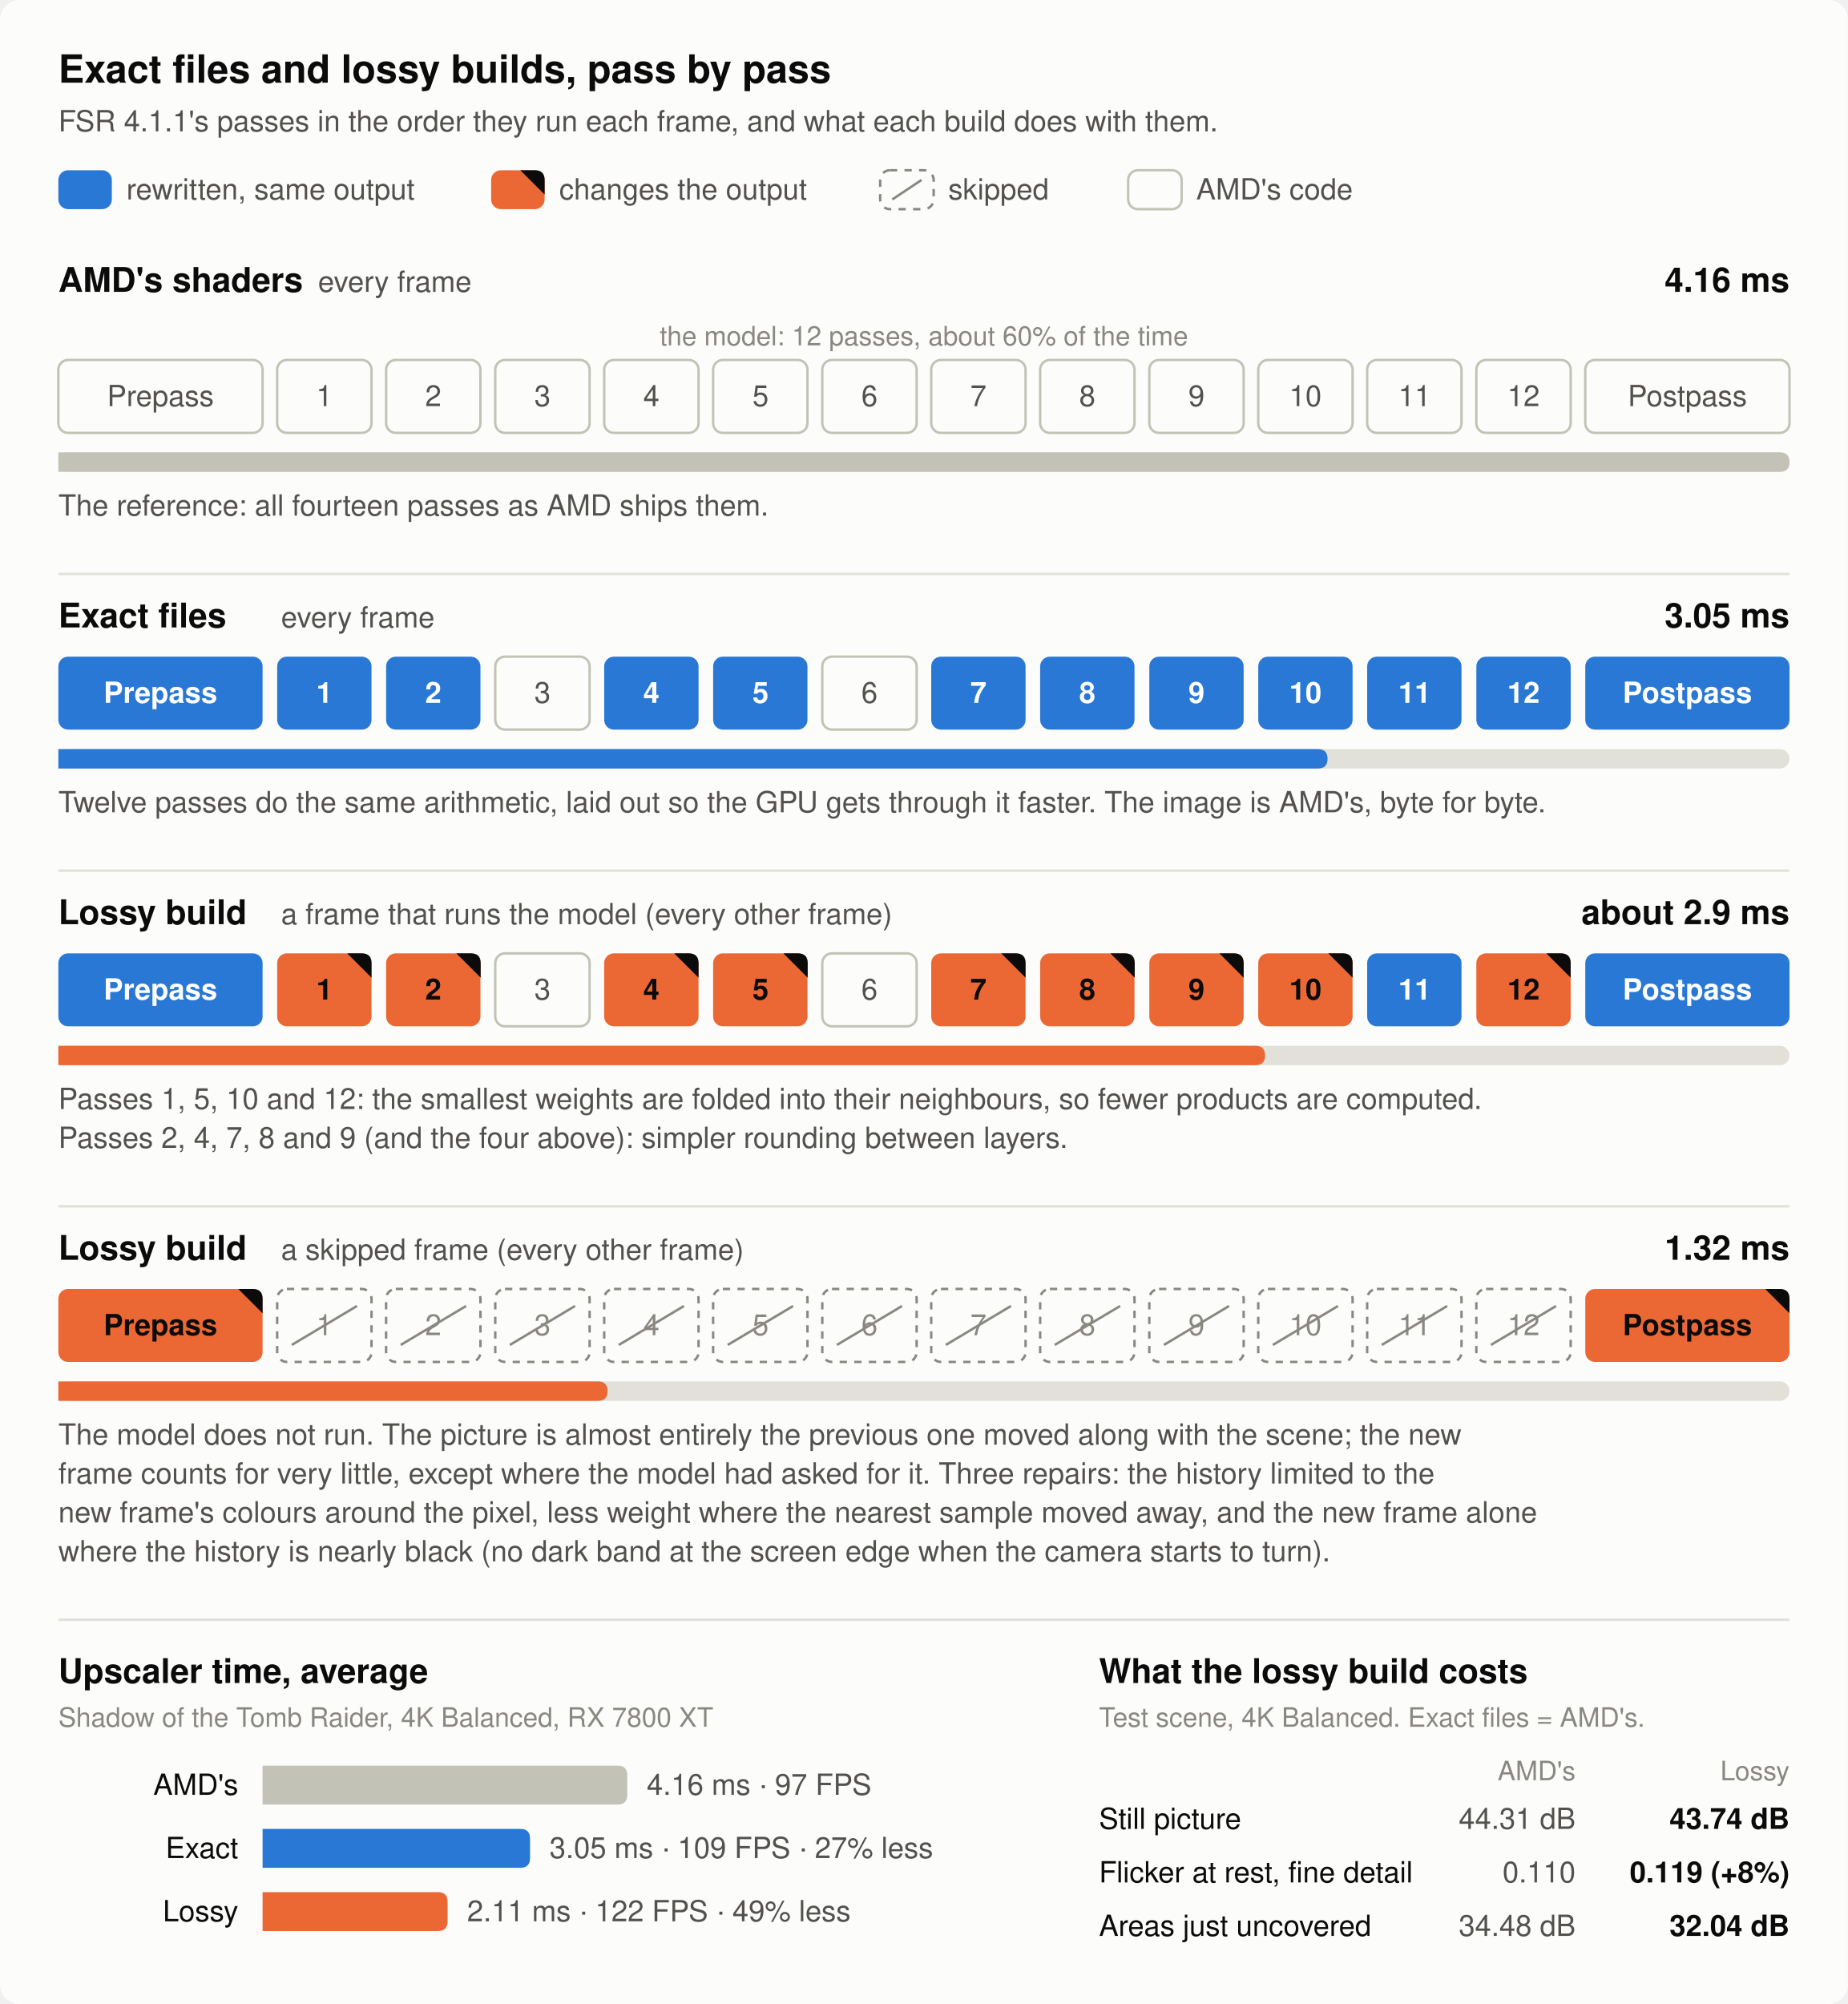
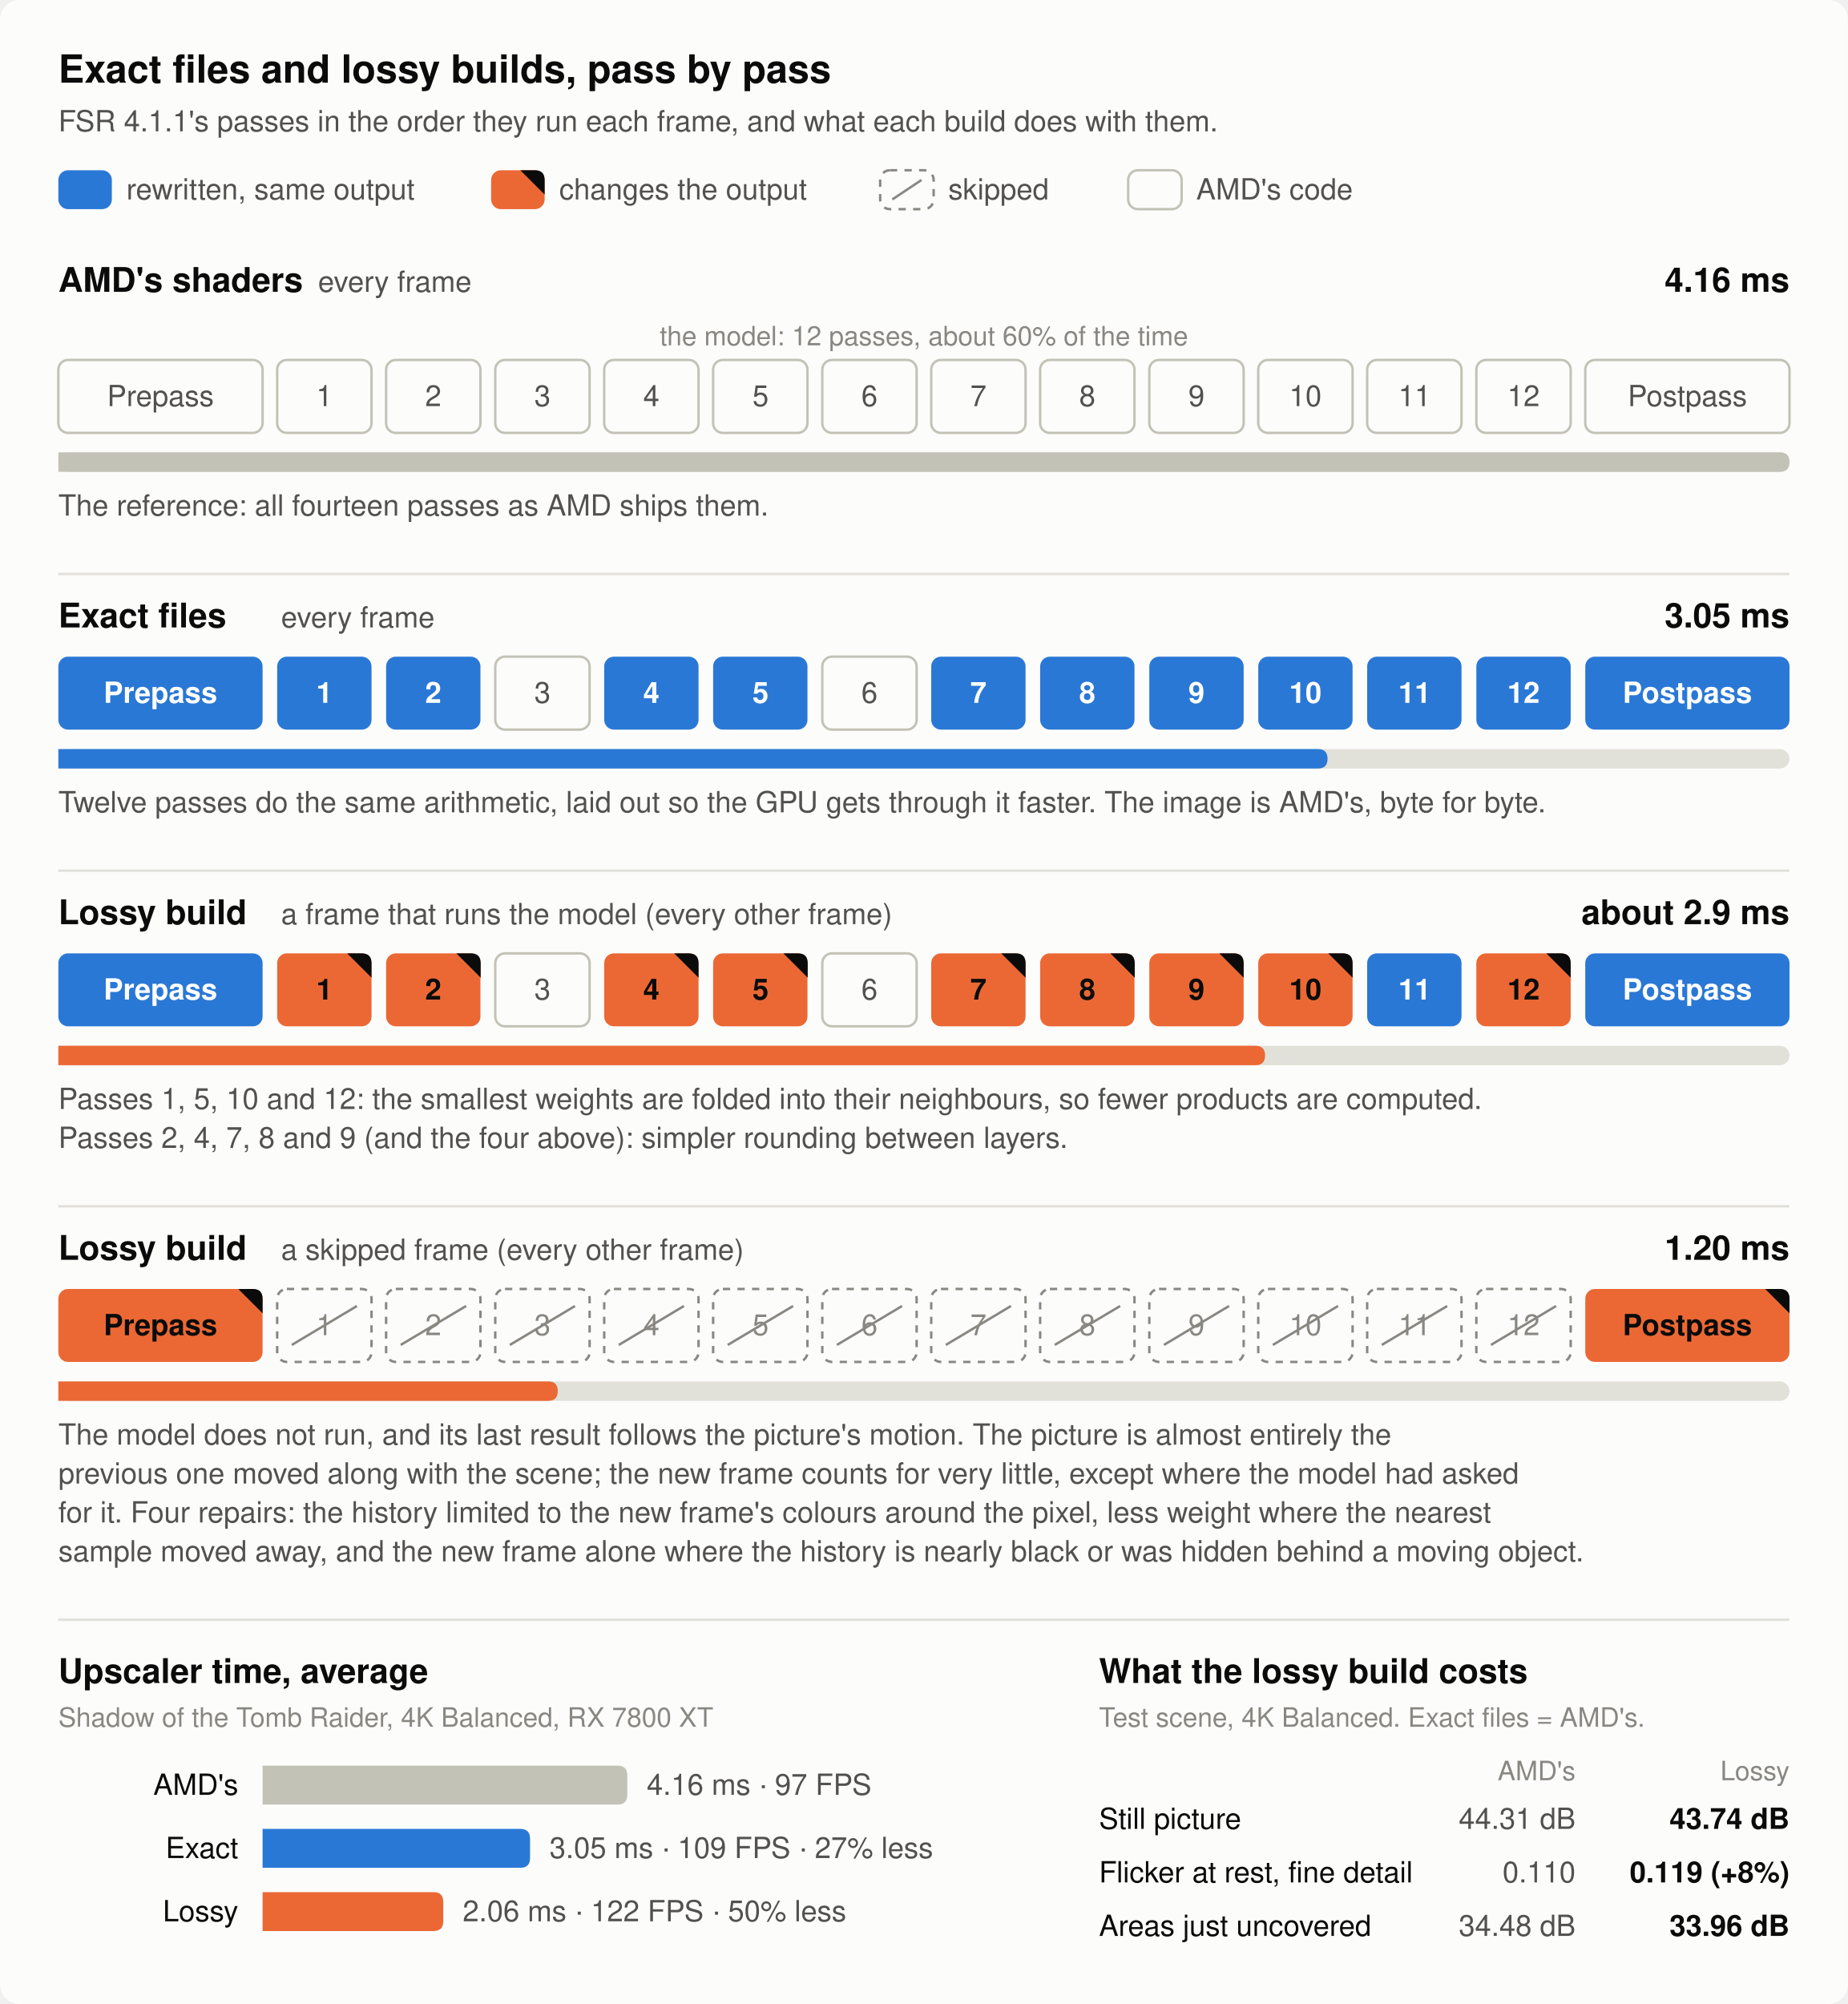
- <svg xmlns="http://www.w3.org/2000/svg" width="760" height="824" viewBox="0 0 760 824" role="img" aria-label="How the exact files and the lossy test builds differ from AMD's FSR 4.1.1 shaders, pass by pass. AMD's shaders: all fourteen passes unchanged, 4.16 ms per frame. Exact files: twelve passes rewritten with the same output (model passes 3 and 6 untouched), 3.05 ms, the image is AMD's byte for byte. Lossy build on a frame that runs the model: nine model passes change the output (weights folded in passes 1, 5, 10 and 12, simpler rounding in those and in 2, 4, 7, 8 and 9), about 2.9 ms. Lossy build on a skipped frame: all twelve model passes are skipped and the prepass and postpass show mostly the reprojected history, with three repairs, 1.32 ms. The two kinds of frame alternate, 2.11 ms on average, 49% less than AMD's. Cost of the lossy build in a test scene at 4K Balanced: still picture 43.74 dB against 44.31, flicker on fine detail at rest 0.119 against 0.110 (8% more), areas just uncovered by a moving object 32.04 dB against 34.48. Shadow of the Tomb Raider, 4K Balanced, Radeon RX 7800 XT.">
+ <svg xmlns="http://www.w3.org/2000/svg" width="760" height="824" viewBox="0 0 760 824" role="img" aria-label="How the exact files and the lossy test builds differ from AMD's FSR 4.1.1 shaders, pass by pass. AMD's shaders: all fourteen passes unchanged, 4.16 ms per frame. Exact files: twelve passes rewritten with the same output (model passes 3 and 6 untouched), 3.05 ms, the image is AMD's byte for byte. Lossy build on a frame that runs the model: nine model passes change the output (weights folded in passes 1, 5, 10 and 12, simpler rounding in those and in 2, 4, 7, 8 and 9), about 2.9 ms. Lossy build on a skipped frame: all twelve model passes are skipped and the prepass and postpass show mostly the reprojected history, with the model's last result following the motion and four repairs, 1.20 ms. The two kinds of frame alternate, 2.06 ms on average, 50% less than AMD's. Cost of the lossy build in a test scene at 4K Balanced: still picture 43.74 dB against 44.31, flicker on fine detail at rest 0.119 against 0.110 (8% more), areas just uncovered by a moving object 33.96 dB against 34.48. Shadow of the Tomb Raider, 4K Balanced, Radeon RX 7800 XT.">
  <rect width="760" height="824" rx="8" fill="#fcfcfb" />
  <text x="24.0" y="34.0" font-family="-apple-system, 'Segoe UI', Helvetica, Arial, sans-serif" font-size="16" font-weight="600" text-anchor="start" fill="#0b0b0b">Exact files and lossy builds, pass by pass</text>
  <text x="24.0" y="54.0" font-family="-apple-system, 'Segoe UI', Helvetica, Arial, sans-serif" font-size="12" text-anchor="start" fill="#52514e">FSR 4.1.1's passes in the order they run each frame, and what each build does with them.</text>
  <rect x="24.0" y="70" width="22.0" height="16" rx="4" fill="#2a78d6" />
  <text x="35.0" y="82.0" font-family="-apple-system, 'Segoe UI', Helvetica, Arial, sans-serif" font-size="12" font-weight="600" text-anchor="middle" fill="#ffffff" />
  <text x="52.0" y="82.0" font-family="-apple-system, 'Segoe UI', Helvetica, Arial, sans-serif" font-size="12" text-anchor="start" fill="#52514e">rewritten, same output</text>
  <rect x="202.0" y="70" width="22.0" height="16" rx="4" fill="#eb6834" />
  <text x="213.0" y="82.0" font-family="-apple-system, 'Segoe UI', Helvetica, Arial, sans-serif" font-size="12" font-weight="600" text-anchor="middle" fill="#0b0b0b" />
  <path d="M214.0,70 H220.0 Q224.0,70 224.0,74 V80 Z" fill="#0b0b0b" />
  <text x="230.0" y="82.0" font-family="-apple-system, 'Segoe UI', Helvetica, Arial, sans-serif" font-size="12" text-anchor="start" fill="#52514e">changes the output</text>
  <rect x="362.0" y="70" width="22.0" height="16" rx="4" fill="#fcfcfb" stroke="#898781" stroke-width="1" stroke-dasharray="3 3" />
  <line x1="367" y1="82" x2="379" y2="74" stroke="#898781" stroke-width="1" />
  <text x="390.0" y="82.0" font-family="-apple-system, 'Segoe UI', Helvetica, Arial, sans-serif" font-size="12" text-anchor="start" fill="#52514e">skipped</text>
  <rect x="464.0" y="70" width="22.0" height="16" rx="4" fill="#fcfcfb" stroke="#c3c2b7" stroke-width="1" />
  <text x="475.0" y="82.0" font-family="-apple-system, 'Segoe UI', Helvetica, Arial, sans-serif" font-size="12" text-anchor="middle" fill="#52514e" />
  <text x="492.0" y="82.0" font-family="-apple-system, 'Segoe UI', Helvetica, Arial, sans-serif" font-size="12" text-anchor="start" fill="#52514e">AMD's code</text>
  <text x="24.0" y="120.0" font-family="-apple-system, 'Segoe UI', Helvetica, Arial, sans-serif" font-size="14" font-weight="600" text-anchor="start" fill="#0b0b0b">AMD's shaders</text>
  <text x="130.8" y="120.0" font-family="-apple-system, 'Segoe UI', Helvetica, Arial, sans-serif" font-size="12" text-anchor="start" fill="#52514e">every frame</text>
  <text x="736.0" y="120.0" font-family="-apple-system, 'Segoe UI', Helvetica, Arial, sans-serif" font-size="14" font-weight="600" text-anchor="end" fill="#0b0b0b">4.16 ms</text>
  <rect x="24.0" y="148" width="84.0" height="30" rx="4" fill="#fcfcfb" stroke="#c3c2b7" stroke-width="1" />
  <text x="66.0" y="167.0" font-family="-apple-system, 'Segoe UI', Helvetica, Arial, sans-serif" font-size="12" text-anchor="middle" fill="#52514e">Prepass</text>
  <rect x="114.0" y="148" width="38.8" height="30" rx="4" fill="#fcfcfb" stroke="#c3c2b7" stroke-width="1" />
  <text x="133.4" y="167.0" font-family="-apple-system, 'Segoe UI', Helvetica, Arial, sans-serif" font-size="12" text-anchor="middle" fill="#52514e">1</text>
  <rect x="158.8" y="148" width="38.8" height="30" rx="4" fill="#fcfcfb" stroke="#c3c2b7" stroke-width="1" />
  <text x="178.2" y="167.0" font-family="-apple-system, 'Segoe UI', Helvetica, Arial, sans-serif" font-size="12" text-anchor="middle" fill="#52514e">2</text>
  <rect x="203.7" y="148" width="38.8" height="30" rx="4" fill="#fcfcfb" stroke="#c3c2b7" stroke-width="1" />
  <text x="223.1" y="167.0" font-family="-apple-system, 'Segoe UI', Helvetica, Arial, sans-serif" font-size="12" text-anchor="middle" fill="#52514e">3</text>
  <rect x="248.5" y="148" width="38.8" height="30" rx="4" fill="#fcfcfb" stroke="#c3c2b7" stroke-width="1" />
  <text x="267.9" y="167.0" font-family="-apple-system, 'Segoe UI', Helvetica, Arial, sans-serif" font-size="12" text-anchor="middle" fill="#52514e">4</text>
  <rect x="293.3" y="148" width="38.8" height="30" rx="4" fill="#fcfcfb" stroke="#c3c2b7" stroke-width="1" />
  <text x="312.8" y="167.0" font-family="-apple-system, 'Segoe UI', Helvetica, Arial, sans-serif" font-size="12" text-anchor="middle" fill="#52514e">5</text>
  <rect x="338.2" y="148" width="38.8" height="30" rx="4" fill="#fcfcfb" stroke="#c3c2b7" stroke-width="1" />
  <text x="357.6" y="167.0" font-family="-apple-system, 'Segoe UI', Helvetica, Arial, sans-serif" font-size="12" text-anchor="middle" fill="#52514e">6</text>
  <rect x="383.0" y="148" width="38.8" height="30" rx="4" fill="#fcfcfb" stroke="#c3c2b7" stroke-width="1" />
  <text x="402.4" y="167.0" font-family="-apple-system, 'Segoe UI', Helvetica, Arial, sans-serif" font-size="12" text-anchor="middle" fill="#52514e">7</text>
  <rect x="427.8" y="148" width="38.8" height="30" rx="4" fill="#fcfcfb" stroke="#c3c2b7" stroke-width="1" />
  <text x="447.2" y="167.0" font-family="-apple-system, 'Segoe UI', Helvetica, Arial, sans-serif" font-size="12" text-anchor="middle" fill="#52514e">8</text>
  <rect x="472.7" y="148" width="38.8" height="30" rx="4" fill="#fcfcfb" stroke="#c3c2b7" stroke-width="1" />
  <text x="492.1" y="167.0" font-family="-apple-system, 'Segoe UI', Helvetica, Arial, sans-serif" font-size="12" text-anchor="middle" fill="#52514e">9</text>
  <rect x="517.5" y="148" width="38.8" height="30" rx="4" fill="#fcfcfb" stroke="#c3c2b7" stroke-width="1" />
  <text x="536.9" y="167.0" font-family="-apple-system, 'Segoe UI', Helvetica, Arial, sans-serif" font-size="12" text-anchor="middle" fill="#52514e">10</text>
  <rect x="562.3" y="148" width="38.8" height="30" rx="4" fill="#fcfcfb" stroke="#c3c2b7" stroke-width="1" />
  <text x="581.8" y="167.0" font-family="-apple-system, 'Segoe UI', Helvetica, Arial, sans-serif" font-size="12" text-anchor="middle" fill="#52514e">11</text>
  <rect x="607.2" y="148" width="38.8" height="30" rx="4" fill="#fcfcfb" stroke="#c3c2b7" stroke-width="1" />
  <text x="626.6" y="167.0" font-family="-apple-system, 'Segoe UI', Helvetica, Arial, sans-serif" font-size="12" text-anchor="middle" fill="#52514e">12</text>
  <rect x="652.0" y="148" width="84.0" height="30" rx="4" fill="#fcfcfb" stroke="#c3c2b7" stroke-width="1" />
  <text x="694.0" y="167.0" font-family="-apple-system, 'Segoe UI', Helvetica, Arial, sans-serif" font-size="12" text-anchor="middle" fill="#52514e">Postpass</text>
  <text x="380.0" y="142.0" font-family="-apple-system, 'Segoe UI', Helvetica, Arial, sans-serif" font-size="11" text-anchor="middle" fill="#898781">the model: 12 passes, about 60% of the time</text>
  <rect x="24" y="186" width="712" height="8" rx="4" fill="#e1e0d9" />
  <path d="M24,186 H732.0 Q736.0,186 736.0,190 V190 Q736.0,194 732.0,194 H24 Z" fill="#c3c2b7" />
  <text x="24.0" y="212.0" font-family="-apple-system, 'Segoe UI', Helvetica, Arial, sans-serif" font-size="12" text-anchor="start" fill="#52514e">The reference: all fourteen passes as AMD ships them.</text>
  <line x1="24" y1="236" x2="736" y2="236" stroke="#e1e0d9" stroke-width="1" />
  <text x="24.0" y="258.0" font-family="-apple-system, 'Segoe UI', Helvetica, Arial, sans-serif" font-size="14" font-weight="600" text-anchor="start" fill="#0b0b0b">Exact files</text>
  <text x="115.6" y="258.0" font-family="-apple-system, 'Segoe UI', Helvetica, Arial, sans-serif" font-size="12" text-anchor="start" fill="#52514e">every frame</text>
  <text x="736.0" y="258.0" font-family="-apple-system, 'Segoe UI', Helvetica, Arial, sans-serif" font-size="14" font-weight="600" text-anchor="end" fill="#0b0b0b">3.05 ms</text>
  <rect x="24.0" y="270" width="84.0" height="30" rx="4" fill="#2a78d6" />
  <text x="66.0" y="289.0" font-family="-apple-system, 'Segoe UI', Helvetica, Arial, sans-serif" font-size="12" font-weight="600" text-anchor="middle" fill="#ffffff">Prepass</text>
  <rect x="114.0" y="270" width="38.8" height="30" rx="4" fill="#2a78d6" />
  <text x="133.4" y="289.0" font-family="-apple-system, 'Segoe UI', Helvetica, Arial, sans-serif" font-size="12" font-weight="600" text-anchor="middle" fill="#ffffff">1</text>
  <rect x="158.8" y="270" width="38.8" height="30" rx="4" fill="#2a78d6" />
  <text x="178.2" y="289.0" font-family="-apple-system, 'Segoe UI', Helvetica, Arial, sans-serif" font-size="12" font-weight="600" text-anchor="middle" fill="#ffffff">2</text>
  <rect x="203.7" y="270" width="38.8" height="30" rx="4" fill="#fcfcfb" stroke="#c3c2b7" stroke-width="1" />
  <text x="223.1" y="289.0" font-family="-apple-system, 'Segoe UI', Helvetica, Arial, sans-serif" font-size="12" text-anchor="middle" fill="#52514e">3</text>
  <rect x="248.5" y="270" width="38.8" height="30" rx="4" fill="#2a78d6" />
  <text x="267.9" y="289.0" font-family="-apple-system, 'Segoe UI', Helvetica, Arial, sans-serif" font-size="12" font-weight="600" text-anchor="middle" fill="#ffffff">4</text>
  <rect x="293.3" y="270" width="38.8" height="30" rx="4" fill="#2a78d6" />
  <text x="312.8" y="289.0" font-family="-apple-system, 'Segoe UI', Helvetica, Arial, sans-serif" font-size="12" font-weight="600" text-anchor="middle" fill="#ffffff">5</text>
  <rect x="338.2" y="270" width="38.8" height="30" rx="4" fill="#fcfcfb" stroke="#c3c2b7" stroke-width="1" />
  <text x="357.6" y="289.0" font-family="-apple-system, 'Segoe UI', Helvetica, Arial, sans-serif" font-size="12" text-anchor="middle" fill="#52514e">6</text>
  <rect x="383.0" y="270" width="38.8" height="30" rx="4" fill="#2a78d6" />
  <text x="402.4" y="289.0" font-family="-apple-system, 'Segoe UI', Helvetica, Arial, sans-serif" font-size="12" font-weight="600" text-anchor="middle" fill="#ffffff">7</text>
  <rect x="427.8" y="270" width="38.8" height="30" rx="4" fill="#2a78d6" />
  <text x="447.2" y="289.0" font-family="-apple-system, 'Segoe UI', Helvetica, Arial, sans-serif" font-size="12" font-weight="600" text-anchor="middle" fill="#ffffff">8</text>
  <rect x="472.7" y="270" width="38.8" height="30" rx="4" fill="#2a78d6" />
  <text x="492.1" y="289.0" font-family="-apple-system, 'Segoe UI', Helvetica, Arial, sans-serif" font-size="12" font-weight="600" text-anchor="middle" fill="#ffffff">9</text>
  <rect x="517.5" y="270" width="38.8" height="30" rx="4" fill="#2a78d6" />
  <text x="536.9" y="289.0" font-family="-apple-system, 'Segoe UI', Helvetica, Arial, sans-serif" font-size="12" font-weight="600" text-anchor="middle" fill="#ffffff">10</text>
  <rect x="562.3" y="270" width="38.8" height="30" rx="4" fill="#2a78d6" />
  <text x="581.8" y="289.0" font-family="-apple-system, 'Segoe UI', Helvetica, Arial, sans-serif" font-size="12" font-weight="600" text-anchor="middle" fill="#ffffff">11</text>
  <rect x="607.2" y="270" width="38.8" height="30" rx="4" fill="#2a78d6" />
  <text x="626.6" y="289.0" font-family="-apple-system, 'Segoe UI', Helvetica, Arial, sans-serif" font-size="12" font-weight="600" text-anchor="middle" fill="#ffffff">12</text>
  <rect x="652.0" y="270" width="84.0" height="30" rx="4" fill="#2a78d6" />
  <text x="694.0" y="289.0" font-family="-apple-system, 'Segoe UI', Helvetica, Arial, sans-serif" font-size="12" font-weight="600" text-anchor="middle" fill="#ffffff">Postpass</text>
  <rect x="24" y="308" width="712" height="8" rx="4" fill="#e1e0d9" />
  <path d="M24,308 H542.0 Q546.0,308 546.0,312 V312 Q546.0,316 542.0,316 H24 Z" fill="#2a78d6" />
  <text x="24.0" y="334.0" font-family="-apple-system, 'Segoe UI', Helvetica, Arial, sans-serif" font-size="12" text-anchor="start" fill="#52514e">Twelve passes do the same arithmetic, laid out so the GPU gets through it faster. The image is AMD's, byte for byte.</text>
  <line x1="24" y1="358" x2="736" y2="358" stroke="#e1e0d9" stroke-width="1" />
  <text x="24.0" y="380.0" font-family="-apple-system, 'Segoe UI', Helvetica, Arial, sans-serif" font-size="14" font-weight="600" text-anchor="start" fill="#0b0b0b">Lossy build</text>
  <text x="115.6" y="380.0" font-family="-apple-system, 'Segoe UI', Helvetica, Arial, sans-serif" font-size="12" text-anchor="start" fill="#52514e">a frame that runs the model (every other frame)</text>
  <text x="736.0" y="380.0" font-family="-apple-system, 'Segoe UI', Helvetica, Arial, sans-serif" font-size="14" font-weight="600" text-anchor="end" fill="#0b0b0b">about 2.9 ms</text>
  <rect x="24.0" y="392" width="84.0" height="30" rx="4" fill="#2a78d6" />
  <text x="66.0" y="411.0" font-family="-apple-system, 'Segoe UI', Helvetica, Arial, sans-serif" font-size="12" font-weight="600" text-anchor="middle" fill="#ffffff">Prepass</text>
  <rect x="114.0" y="392" width="38.8" height="30" rx="4" fill="#eb6834" />
  <text x="133.4" y="411.0" font-family="-apple-system, 'Segoe UI', Helvetica, Arial, sans-serif" font-size="12" font-weight="600" text-anchor="middle" fill="#0b0b0b">1</text>
  <path d="M142.8,392 H148.8 Q152.8,392 152.8,396 V402 Z" fill="#0b0b0b" />
  <rect x="158.8" y="392" width="38.8" height="30" rx="4" fill="#eb6834" />
  <text x="178.2" y="411.0" font-family="-apple-system, 'Segoe UI', Helvetica, Arial, sans-serif" font-size="12" font-weight="600" text-anchor="middle" fill="#0b0b0b">2</text>
  <path d="M187.7,392 H193.7 Q197.7,392 197.7,396 V402 Z" fill="#0b0b0b" />
  <rect x="203.7" y="392" width="38.8" height="30" rx="4" fill="#fcfcfb" stroke="#c3c2b7" stroke-width="1" />
  <text x="223.1" y="411.0" font-family="-apple-system, 'Segoe UI', Helvetica, Arial, sans-serif" font-size="12" text-anchor="middle" fill="#52514e">3</text>
  <rect x="248.5" y="392" width="38.8" height="30" rx="4" fill="#eb6834" />
  <text x="267.9" y="411.0" font-family="-apple-system, 'Segoe UI', Helvetica, Arial, sans-serif" font-size="12" font-weight="600" text-anchor="middle" fill="#0b0b0b">4</text>
  <path d="M277.3,392 H283.3 Q287.3,392 287.3,396 V402 Z" fill="#0b0b0b" />
  <rect x="293.3" y="392" width="38.8" height="30" rx="4" fill="#eb6834" />
  <text x="312.8" y="411.0" font-family="-apple-system, 'Segoe UI', Helvetica, Arial, sans-serif" font-size="12" font-weight="600" text-anchor="middle" fill="#0b0b0b">5</text>
  <path d="M322.2,392 H328.2 Q332.2,392 332.2,396 V402 Z" fill="#0b0b0b" />
  <rect x="338.2" y="392" width="38.8" height="30" rx="4" fill="#fcfcfb" stroke="#c3c2b7" stroke-width="1" />
  <text x="357.6" y="411.0" font-family="-apple-system, 'Segoe UI', Helvetica, Arial, sans-serif" font-size="12" text-anchor="middle" fill="#52514e">6</text>
  <rect x="383.0" y="392" width="38.8" height="30" rx="4" fill="#eb6834" />
  <text x="402.4" y="411.0" font-family="-apple-system, 'Segoe UI', Helvetica, Arial, sans-serif" font-size="12" font-weight="600" text-anchor="middle" fill="#0b0b0b">7</text>
  <path d="M411.8,392 H417.8 Q421.8,392 421.8,396 V402 Z" fill="#0b0b0b" />
  <rect x="427.8" y="392" width="38.8" height="30" rx="4" fill="#eb6834" />
  <text x="447.2" y="411.0" font-family="-apple-system, 'Segoe UI', Helvetica, Arial, sans-serif" font-size="12" font-weight="600" text-anchor="middle" fill="#0b0b0b">8</text>
  <path d="M456.7,392 H462.7 Q466.7,392 466.7,396 V402 Z" fill="#0b0b0b" />
  <rect x="472.7" y="392" width="38.8" height="30" rx="4" fill="#eb6834" />
  <text x="492.1" y="411.0" font-family="-apple-system, 'Segoe UI', Helvetica, Arial, sans-serif" font-size="12" font-weight="600" text-anchor="middle" fill="#0b0b0b">9</text>
  <path d="M501.5,392 H507.5 Q511.5,392 511.5,396 V402 Z" fill="#0b0b0b" />
  <rect x="517.5" y="392" width="38.8" height="30" rx="4" fill="#eb6834" />
  <text x="536.9" y="411.0" font-family="-apple-system, 'Segoe UI', Helvetica, Arial, sans-serif" font-size="12" font-weight="600" text-anchor="middle" fill="#0b0b0b">10</text>
  <path d="M546.3,392 H552.3 Q556.3,392 556.3,396 V402 Z" fill="#0b0b0b" />
  <rect x="562.3" y="392" width="38.8" height="30" rx="4" fill="#2a78d6" />
  <text x="581.8" y="411.0" font-family="-apple-system, 'Segoe UI', Helvetica, Arial, sans-serif" font-size="12" font-weight="600" text-anchor="middle" fill="#ffffff">11</text>
  <rect x="607.2" y="392" width="38.8" height="30" rx="4" fill="#eb6834" />
  <text x="626.6" y="411.0" font-family="-apple-system, 'Segoe UI', Helvetica, Arial, sans-serif" font-size="12" font-weight="600" text-anchor="middle" fill="#0b0b0b">12</text>
  <path d="M636.0,392 H642.0 Q646.0,392 646.0,396 V402 Z" fill="#0b0b0b" />
  <rect x="652.0" y="392" width="84.0" height="30" rx="4" fill="#2a78d6" />
  <text x="694.0" y="411.0" font-family="-apple-system, 'Segoe UI', Helvetica, Arial, sans-serif" font-size="12" font-weight="600" text-anchor="middle" fill="#ffffff">Postpass</text>
  <rect x="24" y="430" width="712" height="8" rx="4" fill="#e1e0d9" />
  <path d="M24,430 H516.3 Q520.3,430 520.3,434 V434 Q520.3,438 516.3,438 H24 Z" fill="#eb6834" />
  <text x="24.0" y="456.0" font-family="-apple-system, 'Segoe UI', Helvetica, Arial, sans-serif" font-size="12" text-anchor="start" fill="#52514e">Passes 1, 5, 10 and 12: the smallest weights are folded into their neighbours, so fewer products are computed.</text>
  <text x="24.0" y="472.0" font-family="-apple-system, 'Segoe UI', Helvetica, Arial, sans-serif" font-size="12" text-anchor="start" fill="#52514e">Passes 2, 4, 7, 8 and 9 (and the four above): simpler rounding between layers.</text>
  <line x1="24" y1="496" x2="736" y2="496" stroke="#e1e0d9" stroke-width="1" />
  <text x="24.0" y="518.0" font-family="-apple-system, 'Segoe UI', Helvetica, Arial, sans-serif" font-size="14" font-weight="600" text-anchor="start" fill="#0b0b0b">Lossy build</text>
  <text x="115.6" y="518.0" font-family="-apple-system, 'Segoe UI', Helvetica, Arial, sans-serif" font-size="12" text-anchor="start" fill="#52514e">a skipped frame (every other frame)</text>
-   <text x="736.0" y="518.0" font-family="-apple-system, 'Segoe UI', Helvetica, Arial, sans-serif" font-size="14" font-weight="600" text-anchor="end" fill="#0b0b0b">1.32 ms</text>
+   <text x="736.0" y="518.0" font-family="-apple-system, 'Segoe UI', Helvetica, Arial, sans-serif" font-size="14" font-weight="600" text-anchor="end" fill="#0b0b0b">1.20 ms</text>
  <rect x="24.0" y="530" width="84.0" height="30" rx="4" fill="#eb6834" />
  <text x="66.0" y="549.0" font-family="-apple-system, 'Segoe UI', Helvetica, Arial, sans-serif" font-size="12" font-weight="600" text-anchor="middle" fill="#0b0b0b">Prepass</text>
  <path d="M98.0,530 H104.0 Q108.0,530 108.0,534 V540 Z" fill="#0b0b0b" />
  <rect x="114.0" y="530" width="38.8" height="30" rx="4" fill="#fcfcfb" stroke="#898781" stroke-width="1" stroke-dasharray="3 3" />
  <text x="133.4" y="549.0" font-family="-apple-system, 'Segoe UI', Helvetica, Arial, sans-serif" font-size="12" text-anchor="middle" fill="#898781">1</text>
  <line x1="120.0" y1="553" x2="146.8" y2="537" stroke="#898781" stroke-width="1" />
  <rect x="158.8" y="530" width="38.8" height="30" rx="4" fill="#fcfcfb" stroke="#898781" stroke-width="1" stroke-dasharray="3 3" />
  <text x="178.2" y="549.0" font-family="-apple-system, 'Segoe UI', Helvetica, Arial, sans-serif" font-size="12" text-anchor="middle" fill="#898781">2</text>
  <line x1="164.8" y1="553" x2="191.7" y2="537" stroke="#898781" stroke-width="1" />
  <rect x="203.7" y="530" width="38.8" height="30" rx="4" fill="#fcfcfb" stroke="#898781" stroke-width="1" stroke-dasharray="3 3" />
  <text x="223.1" y="549.0" font-family="-apple-system, 'Segoe UI', Helvetica, Arial, sans-serif" font-size="12" text-anchor="middle" fill="#898781">3</text>
  <line x1="209.7" y1="553" x2="236.5" y2="537" stroke="#898781" stroke-width="1" />
  <rect x="248.5" y="530" width="38.8" height="30" rx="4" fill="#fcfcfb" stroke="#898781" stroke-width="1" stroke-dasharray="3 3" />
  <text x="267.9" y="549.0" font-family="-apple-system, 'Segoe UI', Helvetica, Arial, sans-serif" font-size="12" text-anchor="middle" fill="#898781">4</text>
  <line x1="254.5" y1="553" x2="281.3" y2="537" stroke="#898781" stroke-width="1" />
  <rect x="293.3" y="530" width="38.8" height="30" rx="4" fill="#fcfcfb" stroke="#898781" stroke-width="1" stroke-dasharray="3 3" />
  <text x="312.8" y="549.0" font-family="-apple-system, 'Segoe UI', Helvetica, Arial, sans-serif" font-size="12" text-anchor="middle" fill="#898781">5</text>
  <line x1="299.3" y1="553" x2="326.2" y2="537" stroke="#898781" stroke-width="1" />
  <rect x="338.2" y="530" width="38.8" height="30" rx="4" fill="#fcfcfb" stroke="#898781" stroke-width="1" stroke-dasharray="3 3" />
  <text x="357.6" y="549.0" font-family="-apple-system, 'Segoe UI', Helvetica, Arial, sans-serif" font-size="12" text-anchor="middle" fill="#898781">6</text>
  <line x1="344.2" y1="553" x2="371.0" y2="537" stroke="#898781" stroke-width="1" />
  <rect x="383.0" y="530" width="38.8" height="30" rx="4" fill="#fcfcfb" stroke="#898781" stroke-width="1" stroke-dasharray="3 3" />
  <text x="402.4" y="549.0" font-family="-apple-system, 'Segoe UI', Helvetica, Arial, sans-serif" font-size="12" text-anchor="middle" fill="#898781">7</text>
  <line x1="389.0" y1="553" x2="415.8" y2="537" stroke="#898781" stroke-width="1" />
  <rect x="427.8" y="530" width="38.8" height="30" rx="4" fill="#fcfcfb" stroke="#898781" stroke-width="1" stroke-dasharray="3 3" />
  <text x="447.2" y="549.0" font-family="-apple-system, 'Segoe UI', Helvetica, Arial, sans-serif" font-size="12" text-anchor="middle" fill="#898781">8</text>
  <line x1="433.8" y1="553" x2="460.7" y2="537" stroke="#898781" stroke-width="1" />
  <rect x="472.7" y="530" width="38.8" height="30" rx="4" fill="#fcfcfb" stroke="#898781" stroke-width="1" stroke-dasharray="3 3" />
  <text x="492.1" y="549.0" font-family="-apple-system, 'Segoe UI', Helvetica, Arial, sans-serif" font-size="12" text-anchor="middle" fill="#898781">9</text>
  <line x1="478.7" y1="553" x2="505.5" y2="537" stroke="#898781" stroke-width="1" />
  <rect x="517.5" y="530" width="38.8" height="30" rx="4" fill="#fcfcfb" stroke="#898781" stroke-width="1" stroke-dasharray="3 3" />
  <text x="536.9" y="549.0" font-family="-apple-system, 'Segoe UI', Helvetica, Arial, sans-serif" font-size="12" text-anchor="middle" fill="#898781">10</text>
  <line x1="523.5" y1="553" x2="550.3" y2="537" stroke="#898781" stroke-width="1" />
  <rect x="562.3" y="530" width="38.8" height="30" rx="4" fill="#fcfcfb" stroke="#898781" stroke-width="1" stroke-dasharray="3 3" />
  <text x="581.8" y="549.0" font-family="-apple-system, 'Segoe UI', Helvetica, Arial, sans-serif" font-size="12" text-anchor="middle" fill="#898781">11</text>
  <line x1="568.3" y1="553" x2="595.2" y2="537" stroke="#898781" stroke-width="1" />
  <rect x="607.2" y="530" width="38.8" height="30" rx="4" fill="#fcfcfb" stroke="#898781" stroke-width="1" stroke-dasharray="3 3" />
  <text x="626.6" y="549.0" font-family="-apple-system, 'Segoe UI', Helvetica, Arial, sans-serif" font-size="12" text-anchor="middle" fill="#898781">12</text>
  <line x1="613.2" y1="553" x2="640.0" y2="537" stroke="#898781" stroke-width="1" />
  <rect x="652.0" y="530" width="84.0" height="30" rx="4" fill="#eb6834" />
  <text x="694.0" y="549.0" font-family="-apple-system, 'Segoe UI', Helvetica, Arial, sans-serif" font-size="12" font-weight="600" text-anchor="middle" fill="#0b0b0b">Postpass</text>
  <path d="M726.0,530 H732.0 Q736.0,530 736.0,534 V540 Z" fill="#0b0b0b" />
  <rect x="24" y="568" width="712" height="8" rx="4" fill="#e1e0d9" />
-   <path d="M24,568 H245.9 Q249.9,568 249.9,572 V572 Q249.9,576 245.9,576 H24 Z" fill="#eb6834" />
-   <text x="24.0" y="594.0" font-family="-apple-system, 'Segoe UI', Helvetica, Arial, sans-serif" font-size="12" text-anchor="start" fill="#52514e">The model does not run. The picture is almost entirely the previous one moved along with the scene; the new</text>
-   <text x="24.0" y="610.0" font-family="-apple-system, 'Segoe UI', Helvetica, Arial, sans-serif" font-size="12" text-anchor="start" fill="#52514e">frame counts for very little, except where the model had asked for it. Three repairs: the history limited to the</text>
-   <text x="24.0" y="626.0" font-family="-apple-system, 'Segoe UI', Helvetica, Arial, sans-serif" font-size="12" text-anchor="start" fill="#52514e">new frame's colours around the pixel, less weight where the nearest sample moved away, and the new frame alone</text>
-   <text x="24.0" y="642.0" font-family="-apple-system, 'Segoe UI', Helvetica, Arial, sans-serif" font-size="12" text-anchor="start" fill="#52514e">where the history is nearly black (no dark band at the screen edge when the camera starts to turn).</text>
+   <path d="M24,568 H225.4 Q229.4,568 229.4,572 V572 Q229.4,576 225.4,576 H24 Z" fill="#eb6834" />
+   <text x="24.0" y="594.0" font-family="-apple-system, 'Segoe UI', Helvetica, Arial, sans-serif" font-size="12" text-anchor="start" fill="#52514e">The model does not run, and its last result follows the picture's motion. The picture is almost entirely the</text>
+   <text x="24.0" y="610.0" font-family="-apple-system, 'Segoe UI', Helvetica, Arial, sans-serif" font-size="12" text-anchor="start" fill="#52514e">previous one moved along with the scene; the new frame counts for very little, except where the model had asked</text>
+   <text x="24.0" y="626.0" font-family="-apple-system, 'Segoe UI', Helvetica, Arial, sans-serif" font-size="12" text-anchor="start" fill="#52514e">for it. Four repairs: the history limited to the new frame's colours around the pixel, less weight where the nearest</text>
+   <text x="24.0" y="642.0" font-family="-apple-system, 'Segoe UI', Helvetica, Arial, sans-serif" font-size="12" text-anchor="start" fill="#52514e">sample moved away, and the new frame alone where the history is nearly black or was hidden behind a moving object.</text>
  <line x1="24" y1="666" x2="736" y2="666" stroke="#e1e0d9" stroke-width="1" />
  <text x="24.0" y="692.0" font-family="-apple-system, 'Segoe UI', Helvetica, Arial, sans-serif" font-size="14" font-weight="600" text-anchor="start" fill="#0b0b0b">Upscaler time, average</text>
  <text x="24.0" y="710.0" font-family="-apple-system, 'Segoe UI', Helvetica, Arial, sans-serif" font-size="11" text-anchor="start" fill="#898781">Shadow of the Tomb Raider, 4K Balanced, RX 7800 XT</text>
  <text x="98.0" y="738.0" font-family="-apple-system, 'Segoe UI', Helvetica, Arial, sans-serif" font-size="12" text-anchor="end" fill="#0b0b0b">AMD's</text>
  <path d="M108,726 H254.0 Q258.0,726 258.0,730 V738 Q258.0,742 254.0,742 H108 Z" fill="#c3c2b7" />
  <text x="266.0" y="738.0" font-family="-apple-system, 'Segoe UI', Helvetica, Arial, sans-serif" font-size="12" text-anchor="start" fill="#52514e">4.16 ms  ·  97 FPS</text>
  <text x="98.0" y="764.0" font-family="-apple-system, 'Segoe UI', Helvetica, Arial, sans-serif" font-size="12" text-anchor="end" fill="#0b0b0b">Exact</text>
  <path d="M108,752 H214.0 Q218.0,752 218.0,756 V764 Q218.0,768 214.0,768 H108 Z" fill="#2a78d6" />
  <text x="226.0" y="764.0" font-family="-apple-system, 'Segoe UI', Helvetica, Arial, sans-serif" font-size="12" text-anchor="start" fill="#52514e">3.05 ms  ·  109 FPS  ·  27% less</text>
  <text x="98.0" y="790.0" font-family="-apple-system, 'Segoe UI', Helvetica, Arial, sans-serif" font-size="12" text-anchor="end" fill="#0b0b0b">Lossy</text>
-   <path d="M108,778 H180.1 Q184.1,778 184.1,782 V790 Q184.1,794 180.1,794 H108 Z" fill="#eb6834" />
-   <text x="192.1" y="790.0" font-family="-apple-system, 'Segoe UI', Helvetica, Arial, sans-serif" font-size="12" text-anchor="start" fill="#52514e">2.11 ms  ·  122 FPS  ·  49% less</text>
+   <path d="M108,778 H178.3 Q182.3,778 182.3,782 V790 Q182.3,794 178.3,794 H108 Z" fill="#eb6834" />
+   <text x="190.3" y="790.0" font-family="-apple-system, 'Segoe UI', Helvetica, Arial, sans-serif" font-size="12" text-anchor="start" fill="#52514e">2.06 ms  ·  122 FPS  ·  50% less</text>
  <text x="452.0" y="692.0" font-family="-apple-system, 'Segoe UI', Helvetica, Arial, sans-serif" font-size="14" font-weight="600" text-anchor="start" fill="#0b0b0b">What the lossy build costs</text>
  <text x="452.0" y="710.0" font-family="-apple-system, 'Segoe UI', Helvetica, Arial, sans-serif" font-size="11" text-anchor="start" fill="#898781">Test scene, 4K Balanced. Exact files = AMD's.</text>
  <text x="648.0" y="732.0" font-family="-apple-system, 'Segoe UI', Helvetica, Arial, sans-serif" font-size="11" text-anchor="end" fill="#898781">AMD's</text>
  <text x="736.0" y="732.0" font-family="-apple-system, 'Segoe UI', Helvetica, Arial, sans-serif" font-size="11" text-anchor="end" fill="#898781">Lossy</text>
  <text x="452.0" y="752.0" font-family="-apple-system, 'Segoe UI', Helvetica, Arial, sans-serif" font-size="12" text-anchor="start" fill="#0b0b0b">Still picture</text>
  <text x="648.0" y="752.0" font-family="-apple-system, 'Segoe UI', Helvetica, Arial, sans-serif" font-size="12" text-anchor="end" fill="#52514e">44.31 dB</text>
  <text x="736.0" y="752.0" font-family="-apple-system, 'Segoe UI', Helvetica, Arial, sans-serif" font-size="12" font-weight="600" text-anchor="end" fill="#0b0b0b">43.74 dB</text>
  <text x="452.0" y="774.0" font-family="-apple-system, 'Segoe UI', Helvetica, Arial, sans-serif" font-size="12" text-anchor="start" fill="#0b0b0b">Flicker at rest, fine detail</text>
  <text x="648.0" y="774.0" font-family="-apple-system, 'Segoe UI', Helvetica, Arial, sans-serif" font-size="12" text-anchor="end" fill="#52514e">0.110</text>
  <text x="736.0" y="774.0" font-family="-apple-system, 'Segoe UI', Helvetica, Arial, sans-serif" font-size="12" font-weight="600" text-anchor="end" fill="#0b0b0b">0.119 (+8%)</text>
  <text x="452.0" y="796.0" font-family="-apple-system, 'Segoe UI', Helvetica, Arial, sans-serif" font-size="12" text-anchor="start" fill="#0b0b0b">Areas just uncovered</text>
  <text x="648.0" y="796.0" font-family="-apple-system, 'Segoe UI', Helvetica, Arial, sans-serif" font-size="12" text-anchor="end" fill="#52514e">34.48 dB</text>
-   <text x="736.0" y="796.0" font-family="-apple-system, 'Segoe UI', Helvetica, Arial, sans-serif" font-size="12" font-weight="600" text-anchor="end" fill="#0b0b0b">32.04 dB</text>
+   <text x="736.0" y="796.0" font-family="-apple-system, 'Segoe UI', Helvetica, Arial, sans-serif" font-size="12" font-weight="600" text-anchor="end" fill="#0b0b0b">33.96 dB</text>
</svg>
